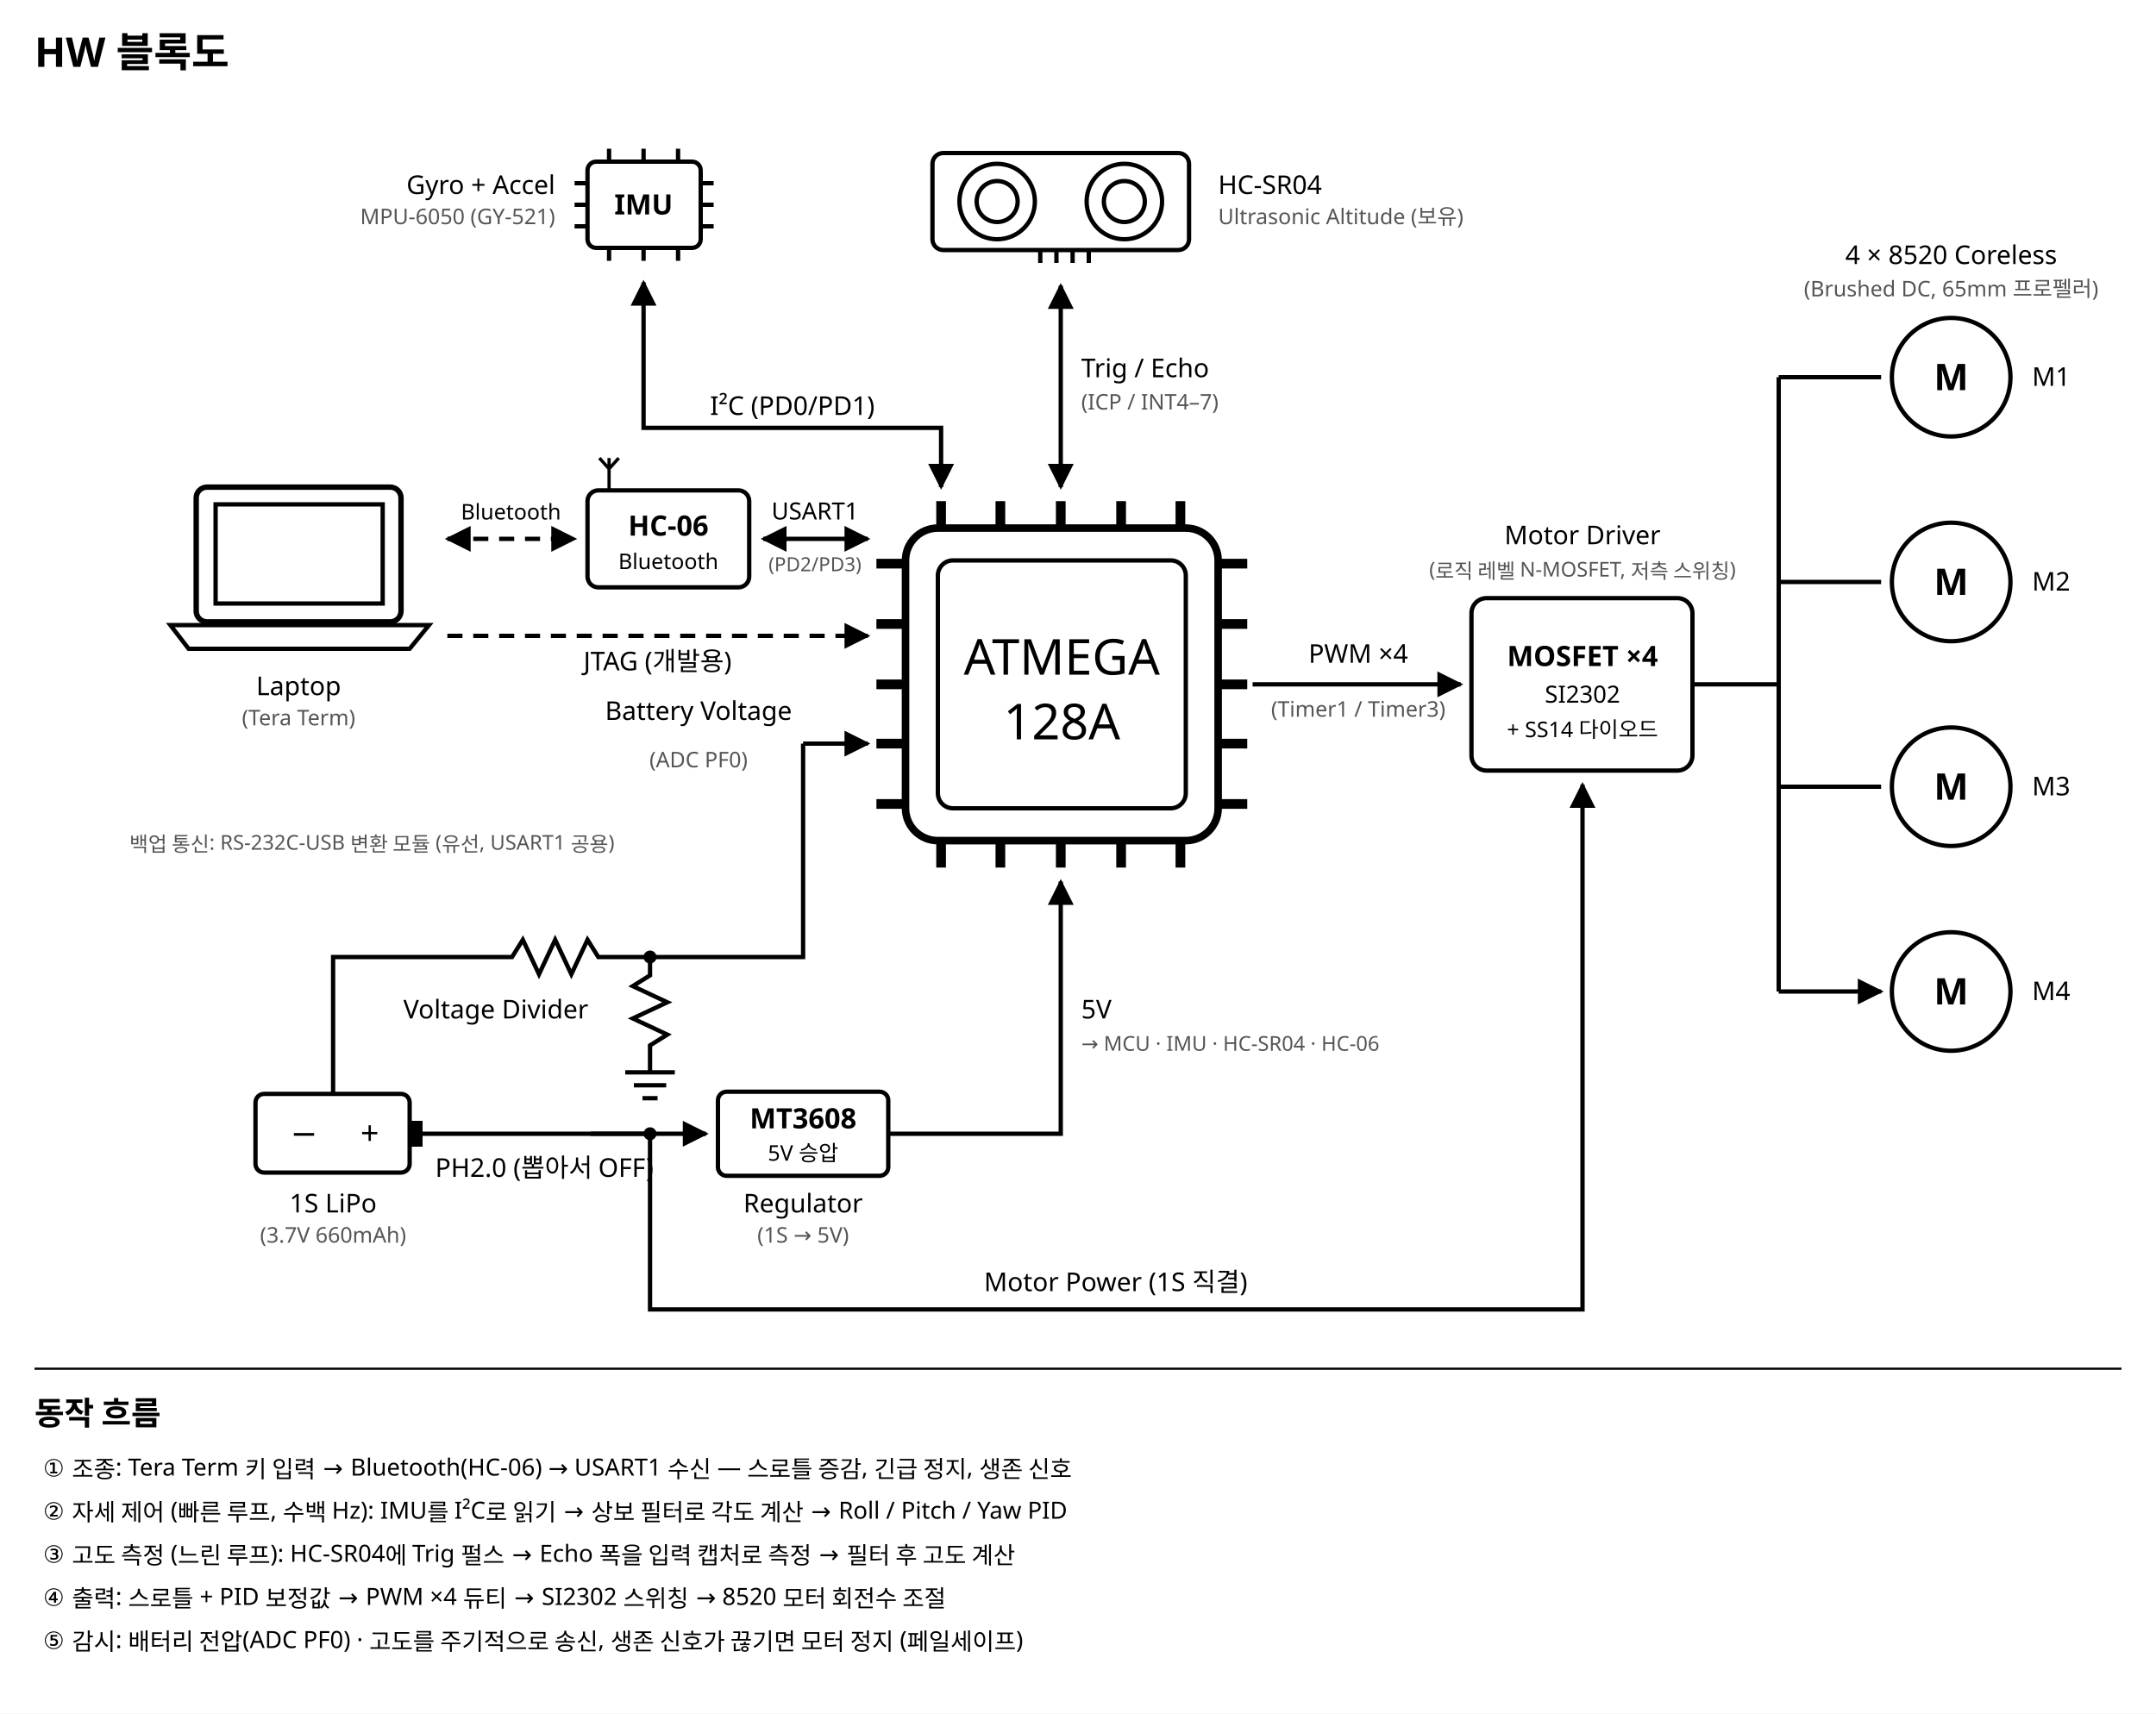
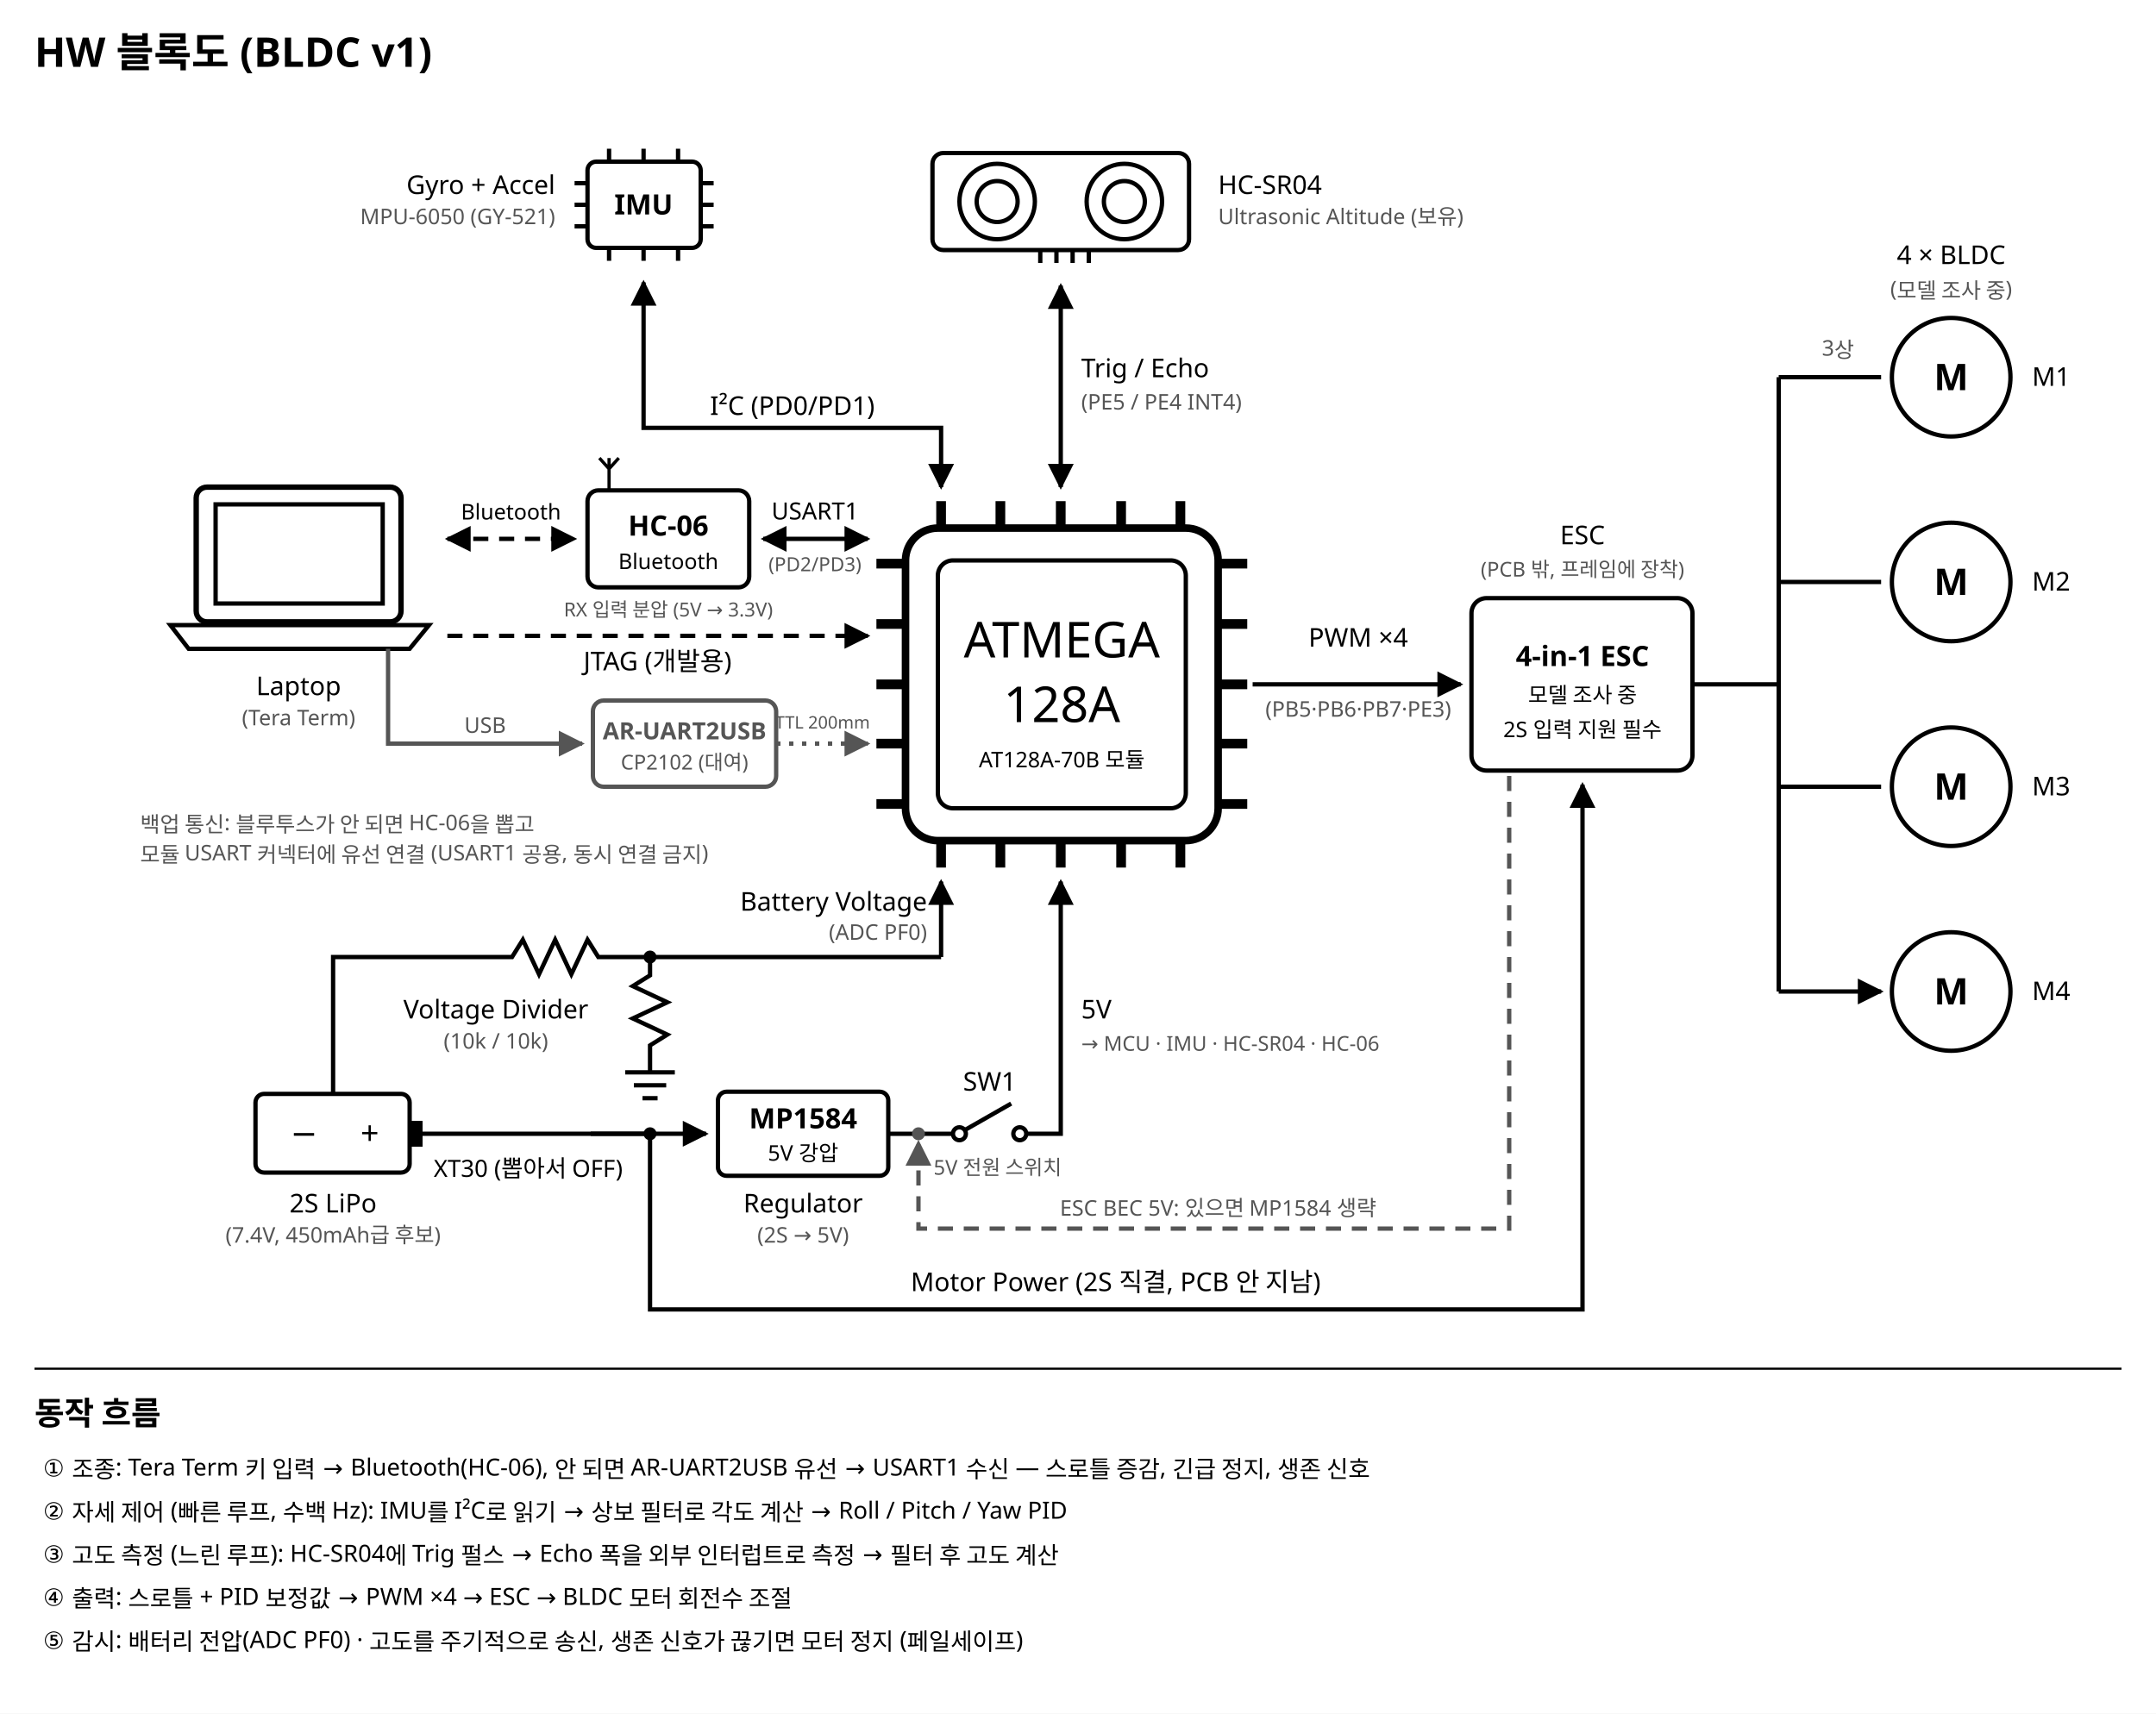
<svg xmlns="http://www.w3.org/2000/svg" viewBox="0 0 2000 1590" width="2000" height="1590" font-family="Malgun Gothic, 'Noto Sans KR', sans-serif">
  <defs>
    <marker id="a" viewBox="0 0 10 10" refX="9" refY="5" markerWidth="6" markerHeight="6" orient="auto-start-reverse">
      <path d="M0,0 L10,5 L0,10 z" fill="#000" />
    </marker>
+     <marker id="g" viewBox="0 0 10 10" refX="9" refY="5" markerWidth="6" markerHeight="6" orient="auto-start-reverse">
+       <path d="M0,0 L10,5 L0,10 z" fill="#555" />
+     </marker>
  </defs>
  <rect width="2000" height="1590" fill="#fff" />
-   <text x="32" y="62" font-size="38" font-weight="bold">HW 블록도</text>
+   <text x="32" y="62" font-size="38" font-weight="bold">HW 블록도 (BLDC v1)</text>
  <g fill="none" stroke="#000" stroke-width="4">
    <rect x="545" y="150" width="105" height="80" rx="8" />
    <path d="M565,138V150M597,138V150M629,138V150M565,230V242M597,230V242M629,230V242M533,170H545M533,190H545M533,210H545M650,170H662M650,190H662M650,210H662" />
    <rect x="865" y="142" width="238" height="90" rx="10" />
    <circle cx="925" cy="187" r="35" />
    <circle cx="925" cy="187" r="19" />
    <circle cx="1043" cy="187" r="35" />
    <circle cx="1043" cy="187" r="19" />
    <path d="M965,232V244M980,232V244M995,232V244M1010,232V244" />
    <rect x="182" y="452" width="190" height="125" rx="10" stroke-width="5" />
    <rect x="200" y="468" width="155" height="92" />
    <path d="M158,580H398L380,602H175Z" />
    <rect x="545" y="455" width="150" height="90" rx="10" />
    <path d="M565,455V425M556,425L565,435L574,425" stroke-width="3" />
    <rect x="840" y="490" width="290" height="290" rx="30" stroke-width="7" />
    <rect x="870" y="520" width="230" height="230" rx="14" />
    <path stroke-width="9" d="M873,465V490M928,465V490M984,465V490M1040,465V490M1095,465V490M873,780V805M928,780V805M984,780V805M1040,780V805M1095,780V805M813,523H840M813,579H840M813,635H840M813,690H840M813,746H840M1130,523H1157M1130,579H1157M1130,635H1157M1130,690H1157M1130,746H1157" />
    <rect x="1365" y="555" width="205" height="160" rx="14" />
    <circle cx="1810" cy="350" r="55" />
    <circle cx="1810" cy="540" r="55" />
    <circle cx="1810" cy="730" r="55" />
    <circle cx="1810" cy="920" r="55" />
    <path d="M1570,635H1650M1650,350V920" />
    <rect x="237" y="1015" width="143" height="73" rx="8" />
    <path d="M392,1052H603" />
    <rect x="666" y="1013" width="158" height="78" rx="8" />
-     <path d="M309,1015V888H475L485,872L500,904L515,872L530,904L545,872L555,888H745V690" />
+     <path d="M824,1052H884M896,1048L938,1024" />
+     <circle cx="890" cy="1052" r="6" />
+     <circle cx="946" cy="1052" r="6" />
+     <path d="M309,1015V888H475L485,872L500,904L515,872L530,904L545,872L555,888H873" />
    <path d="M603,888V905L587,915L619,930L587,945L619,960L603,970V995M580,995H626M588,1007H618M596,1019H610" />
  </g>
  <rect x="380" y="1040" width="12" height="24" fill="#000" />
  <circle cx="603" cy="888" r="6" />
  <circle cx="603" cy="1052" r="6" />
+   <circle cx="852" cy="1052" r="6" fill="#555" />
+   <g fill="none" stroke="#555" stroke-width="4">
+     <rect x="550" y="650" width="170" height="80" rx="10" />
+     <path d="M360,602V690H540" marker-end="url(#g)" />
+     <path d="M720,690H805" marker-end="url(#g)" stroke-dasharray="4 8" />
+   </g>
+   <path d="M1400,720V1140H852V1060" fill="none" stroke="#555" stroke-width="4" stroke-dasharray="14 10" marker-end="url(#g)" />
  <g fill="none" stroke="#000" stroke-width="4" marker-end="url(#a)">
    <path d="M597,262V397H873V452" marker-start="url(#a)" />
    <path d="M984,265V452" marker-start="url(#a)" />
    <path d="M415,500H533" stroke-dasharray="14 10" marker-start="url(#a)" />
    <path d="M708,500H805" marker-start="url(#a)" />
    <path d="M415,590H805" stroke-dasharray="14 10" />
-     <path d="M745,690H805" />
+     <path d="M873,888V818" />
    <path d="M1162,635H1355" />
    <path d="M1650,350H1745M1650,540H1745M1650,730H1745M1650,920H1745" />
    <path d="M548,1052H655" />
-     <path d="M824,1052H984V818" />
+     <path d="M952,1052H984V818" />
    <path d="M603,1052V1215H1468V728" />
  </g>
  <g font-size="26" text-anchor="middle">
    <text x="597" y="199" font-weight="bold">IMU</text>
    <text x="620" y="497" font-weight="bold">HC-06</text>
    <text x="620" y="528" font-size="20">Bluetooth</text>
-     <text x="985" y="626" font-size="46">ATMEGA</text>
-     <text x="985" y="686" font-size="46">128A</text>
-     <text x="1468" y="618" font-weight="bold">MOSFET ×4</text>
-     <text x="1468" y="652" font-size="22">SI2302</text>
-     <text x="1468" y="684" font-size="20">+ SS14 다이오드</text>
+     <text x="635" y="686" font-size="22" font-weight="bold" fill="#555">AR-UART2USB</text>
+     <text x="635" y="714" font-size="19" fill="#555">CP2102 (대여)</text>
+     <text x="985" y="610" font-size="46">ATMEGA</text>
+     <text x="985" y="670" font-size="46">128A</text>
+     <text x="985" y="712" font-size="20">AT128A-70B 모듈</text>
+     <text x="1468" y="618" font-weight="bold">4-in-1 ESC</text>
+     <text x="1468" y="652" font-size="20">모델 조사 중</text>
+     <text x="1468" y="684" font-size="20">2S 입력 지원 필수</text>
    <text x="1810" y="362" font-size="34" font-weight="bold">M</text>
    <text x="1810" y="552" font-size="34" font-weight="bold">M</text>
    <text x="1810" y="742" font-size="34" font-weight="bold">M</text>
    <text x="1810" y="932" font-size="34" font-weight="bold">M</text>
    <text x="282" y="1062" font-size="30">−</text>
    <text x="343" y="1062" font-size="30">+</text>
-     <text x="745" y="1047" font-weight="bold">MT3608</text>
-     <text x="745" y="1077" font-size="20">5V 승압</text>
+     <text x="745" y="1047" font-weight="bold">MP1584</text>
+     <text x="745" y="1077" font-size="20">5V 강압</text>
  </g>
  <g font-size="24">
    <text x="515" y="180" text-anchor="end">Gyro + Accel</text>
    <text x="515" y="208" text-anchor="end" fill="#555" font-size="20">MPU-6050 (GY-521)</text>
    <text x="1130" y="180">HC-SR04</text>
    <text x="1130" y="208" fill="#555" font-size="20">Ultrasonic Altitude (보유)</text>
    <text x="735" y="385" text-anchor="middle">I²C (PD0/PD1)</text>
    <text x="1003" y="350">Trig / Echo</text>
-     <text x="1003" y="380" fill="#555" font-size="20">(ICP / INT4–7)</text>
+     <text x="1003" y="380" fill="#555" font-size="20">(PE5 / PE4 INT4)</text>
    <text x="474" y="482" text-anchor="middle" font-size="20">Bluetooth</text>
    <text x="756" y="482" text-anchor="middle" font-size="22">USART1</text>
    <text x="756" y="530" text-anchor="middle" fill="#555" font-size="18">(PD2/PD3)</text>
+     <text x="620" y="572" text-anchor="middle" fill="#555" font-size="18">RX 입력 분압 (5V → 3.3V)</text>
    <text x="610" y="622" text-anchor="middle">JTAG (개발용)</text>
    <text x="277" y="645" text-anchor="middle">Laptop</text>
    <text x="277" y="673" text-anchor="middle" fill="#555" font-size="20">(Tera Term)</text>
-     <text x="120" y="790" fill="#555" font-size="19">백업 통신: RS-232C-USB 변환 모듈 (유선, USART1 공용)</text>
-     <text x="648" y="668" text-anchor="middle">Battery Voltage</text>
-     <text x="648" y="712" text-anchor="middle" fill="#555" font-size="20">(ADC PF0)</text>
-     <text x="1260" y="615" text-anchor="middle">PWM ×4</text>
-     <text x="1260" y="665" text-anchor="middle" fill="#555" font-size="20">(Timer1 / Timer3)</text>
-     <text x="1468" y="505" text-anchor="middle">Motor Driver</text>
-     <text x="1468" y="535" text-anchor="middle" fill="#555" font-size="19">(로직 레벨 N-MOSFET, 저측 스위칭)</text>
-     <text x="1810" y="245" text-anchor="middle">4 × 8520 Coreless</text>
-     <text x="1810" y="275" text-anchor="middle" fill="#555" font-size="20">(Brushed DC, 65mm 프로펠러)</text>
+     <text x="450" y="680" text-anchor="middle" fill="#555" font-size="20">USB</text>
+     <text x="763" y="676" text-anchor="middle" fill="#555" font-size="16">TTL 200mm</text>
+     <text x="130" y="772" fill="#555" font-size="20">백업 통신: 블루투스가 안 되면 HC-06을 뽑고</text>
+     <text x="130" y="800" fill="#555" font-size="20">모듈 USART 커넥터에 유선 연결 (USART1 공용, 동시 연결 금지)</text>
+     <text x="860" y="845" text-anchor="end">Battery Voltage</text>
+     <text x="860" y="872" text-anchor="end" fill="#555" font-size="20">(ADC PF0)</text>
+     <text x="1260" y="600" text-anchor="middle">PWM ×4</text>
+     <text x="1260" y="665" text-anchor="middle" fill="#555" font-size="20">(PB5·PB6·PB7·PE3)</text>
+     <text x="1468" y="505" text-anchor="middle">ESC</text>
+     <text x="1468" y="535" text-anchor="middle" fill="#555" font-size="19">(PCB 밖, 프레임에 장착)</text>
+     <text x="1705" y="330" text-anchor="middle" fill="#555" font-size="20">3상</text>
+     <text x="1810" y="245" text-anchor="middle">4 × BLDC</text>
+     <text x="1810" y="275" text-anchor="middle" fill="#555" font-size="20">(모델 조사 중)</text>
    <text x="1885" y="358">M1</text>
    <text x="1885" y="548">M2</text>
    <text x="1885" y="738">M3</text>
    <text x="1885" y="928">M4</text>
    <text x="460" y="945" text-anchor="middle">Voltage Divider</text>
-     <text x="309" y="1125" text-anchor="middle">1S LiPo</text>
-     <text x="309" y="1153" text-anchor="middle" fill="#555" font-size="20">(3.7V 660mAh)</text>
-     <text x="505" y="1092" text-anchor="middle">PH2.0 (뽑아서 OFF)</text>
+     <text x="460" y="973" text-anchor="middle" fill="#555" font-size="20">(10k / 10k)</text>
+     <text x="309" y="1125" text-anchor="middle">2S LiPo</text>
+     <text x="309" y="1153" text-anchor="middle" fill="#555" font-size="20">(7.4V, 450mAh급 후보)</text>
+     <text x="490" y="1092" text-anchor="middle" font-size="22">XT30 (뽑아서 OFF)</text>
    <text x="745" y="1125" text-anchor="middle">Regulator</text>
-     <text x="745" y="1153" text-anchor="middle" fill="#555" font-size="20">(1S → 5V)</text>
+     <text x="745" y="1153" text-anchor="middle" fill="#555" font-size="20">(2S → 5V)</text>
+     <text x="918" y="1012" text-anchor="middle">SW1</text>
+     <text x="866" y="1090" fill="#555" font-size="19">5V 전원 스위치</text>
    <text x="1003" y="945">5V</text>
    <text x="1003" y="975" fill="#555" font-size="19">→ MCU · IMU · HC-SR04 · HC-06</text>
-     <text x="1035" y="1198" text-anchor="middle">Motor Power (1S 직결)</text>
+     <text x="1130" y="1128" text-anchor="middle" fill="#555" font-size="20">ESC BEC 5V: 있으면 MP1584 생략</text>
+     <text x="1035" y="1198" text-anchor="middle">Motor Power (2S 직결, PCB 안 지남)</text>
  </g>
  <line x1="32" y1="1270" x2="1968" y2="1270" stroke="#000" stroke-width="2" />
  <text x="32" y="1322" font-size="30" font-weight="bold">동작 흐름</text>
  <g font-size="22">
-     <text x="40" y="1370">① 조종: Tera Term 키 입력 → Bluetooth(HC-06) → USART1 수신 — 스로틀 증감, 긴급 정지, 생존 신호</text>
+     <text x="40" y="1370">① 조종: Tera Term 키 입력 → Bluetooth(HC-06), 안 되면 AR-UART2USB 유선 → USART1 수신 — 스로틀 증감, 긴급 정지, 생존 신호</text>
    <text x="40" y="1410">② 자세 제어 (빠른 루프, 수백 Hz): IMU를 I²C로 읽기 → 상보 필터로 각도 계산 → Roll / Pitch / Yaw PID</text>
-     <text x="40" y="1450">③ 고도 측정 (느린 루프): HC-SR04에 Trig 펄스 → Echo 폭을 입력 캡처로 측정 → 필터 후 고도 계산</text>
-     <text x="40" y="1490">④ 출력: 스로틀 + PID 보정값 → PWM ×4 듀티 → SI2302 스위칭 → 8520 모터 회전수 조절</text>
+     <text x="40" y="1450">③ 고도 측정 (느린 루프): HC-SR04에 Trig 펄스 → Echo 폭을 외부 인터럽트로 측정 → 필터 후 고도 계산</text>
+     <text x="40" y="1490">④ 출력: 스로틀 + PID 보정값 → PWM ×4 → ESC → BLDC 모터 회전수 조절</text>
    <text x="40" y="1530">⑤ 감시: 배터리 전압(ADC PF0) · 고도를 주기적으로 송신, 생존 신호가 끊기면 모터 정지 (페일세이프)</text>
  </g>
</svg>
